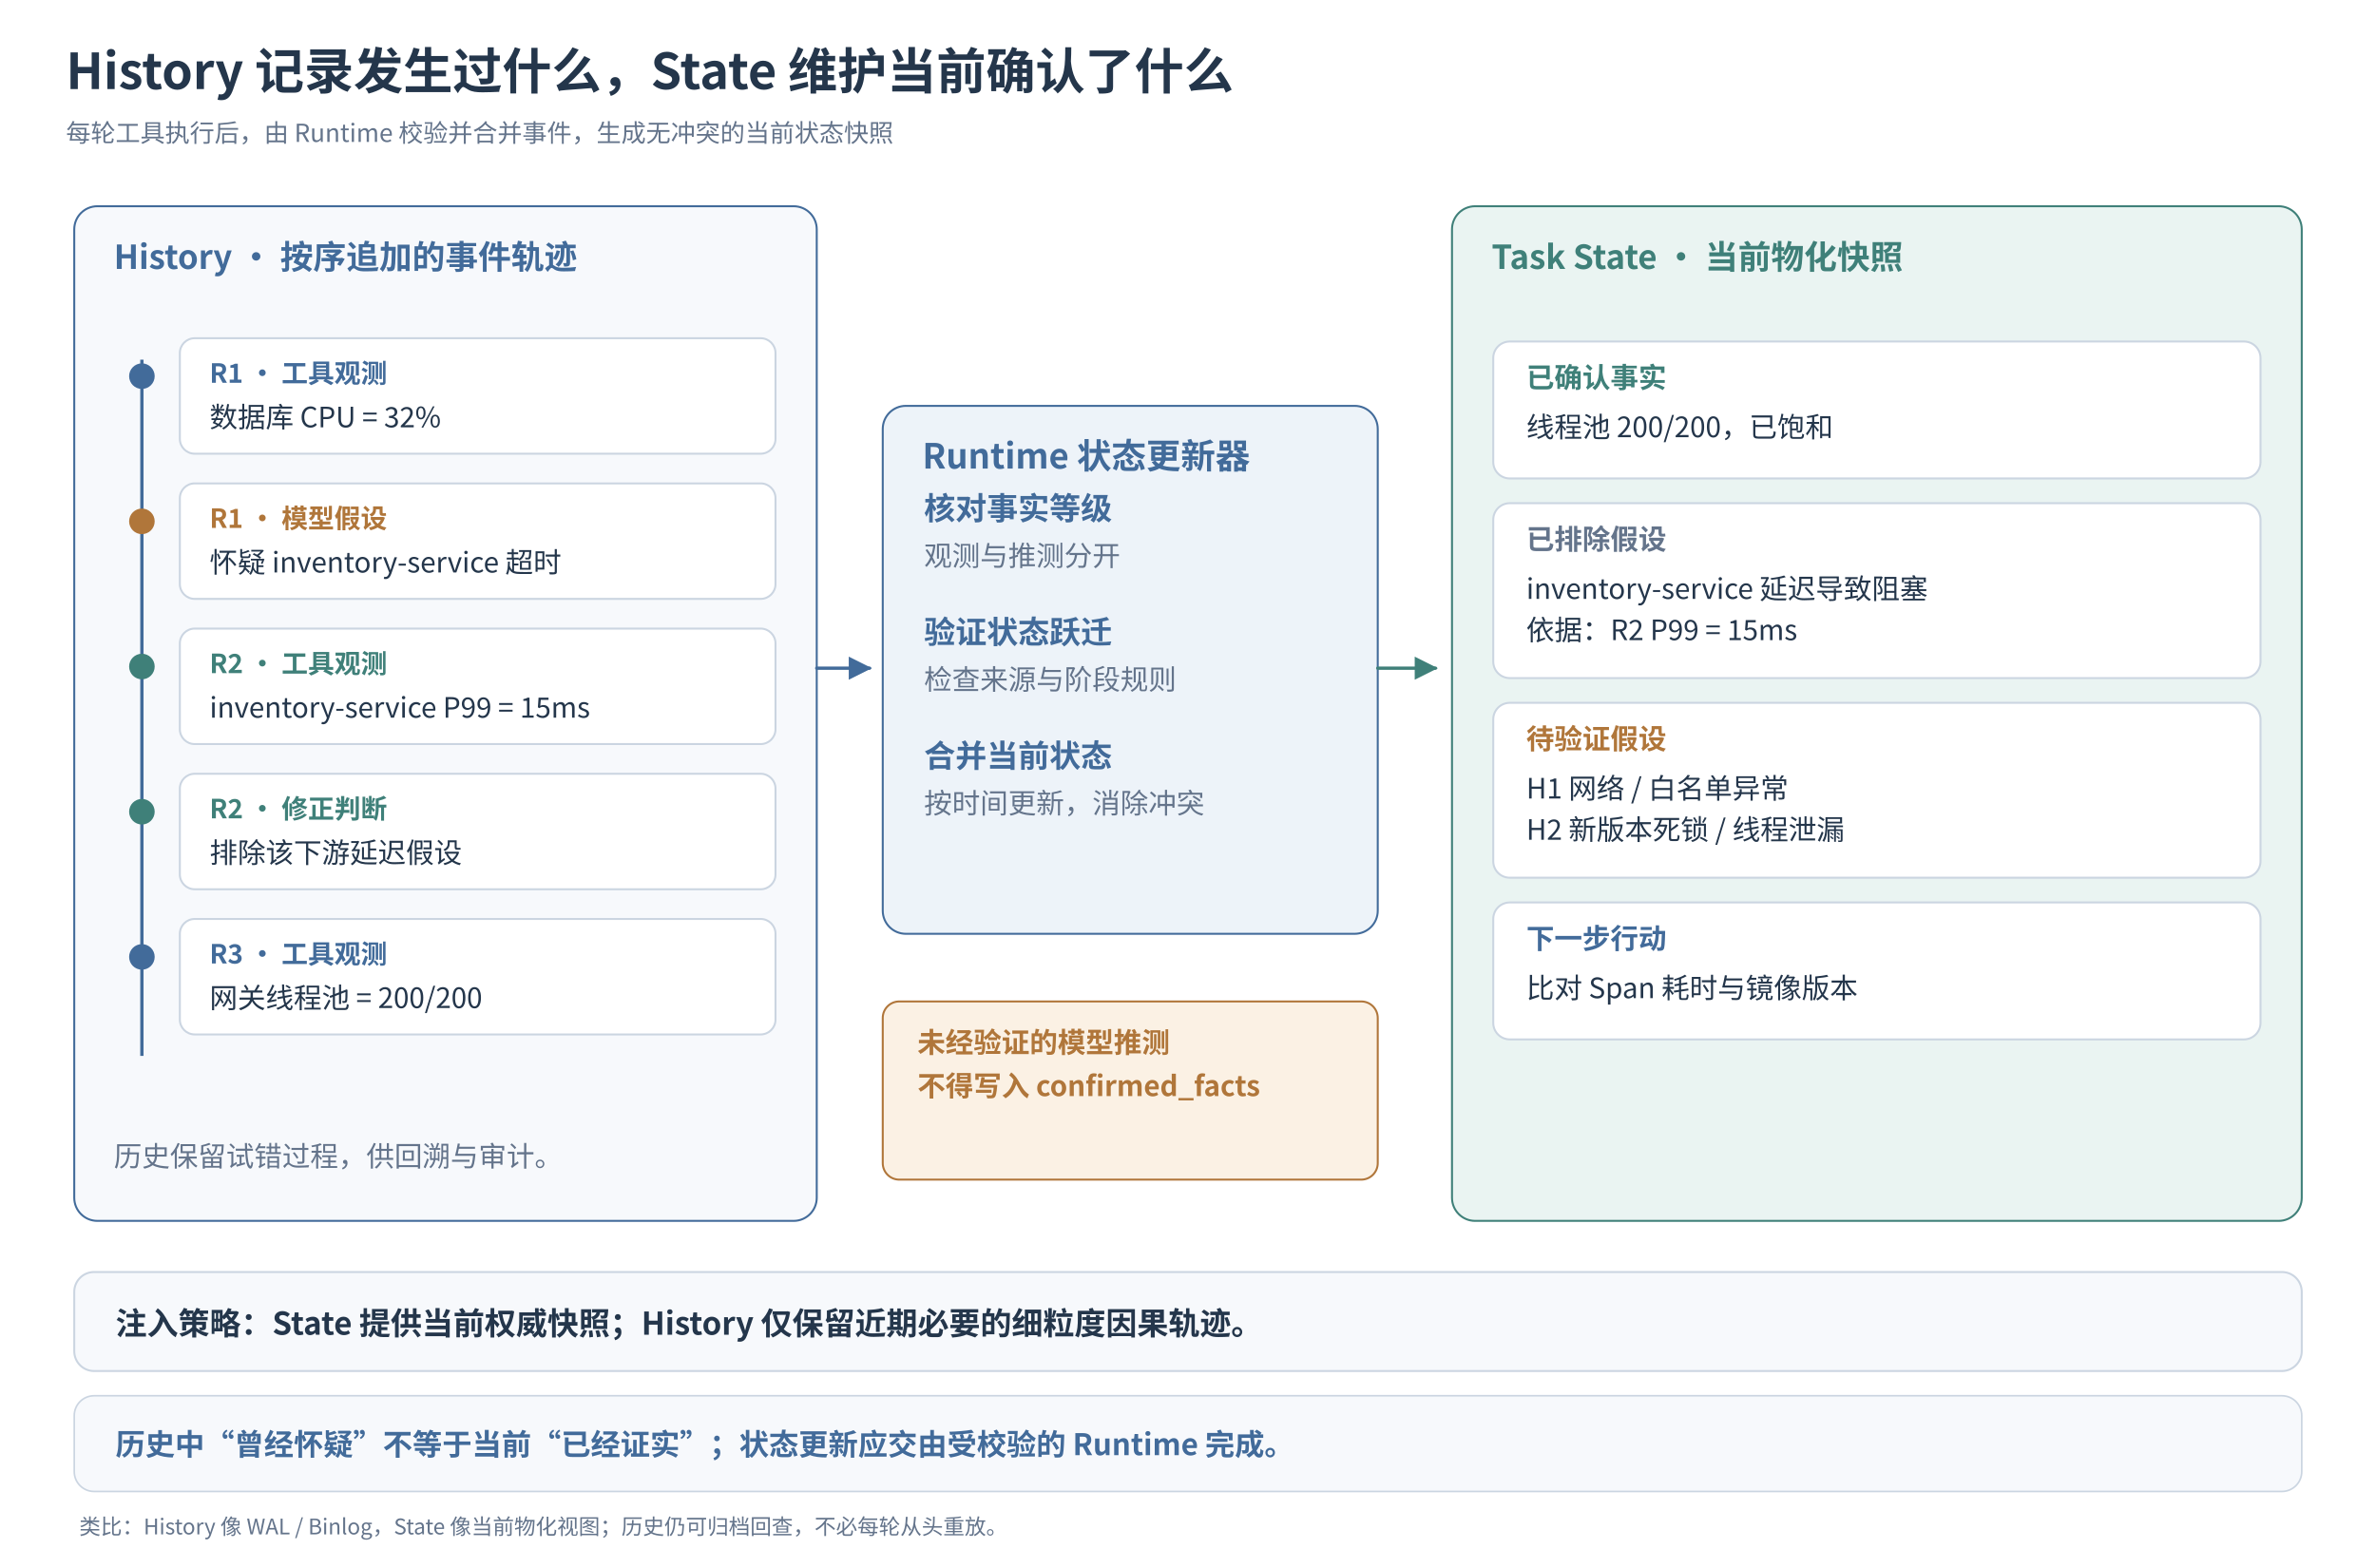
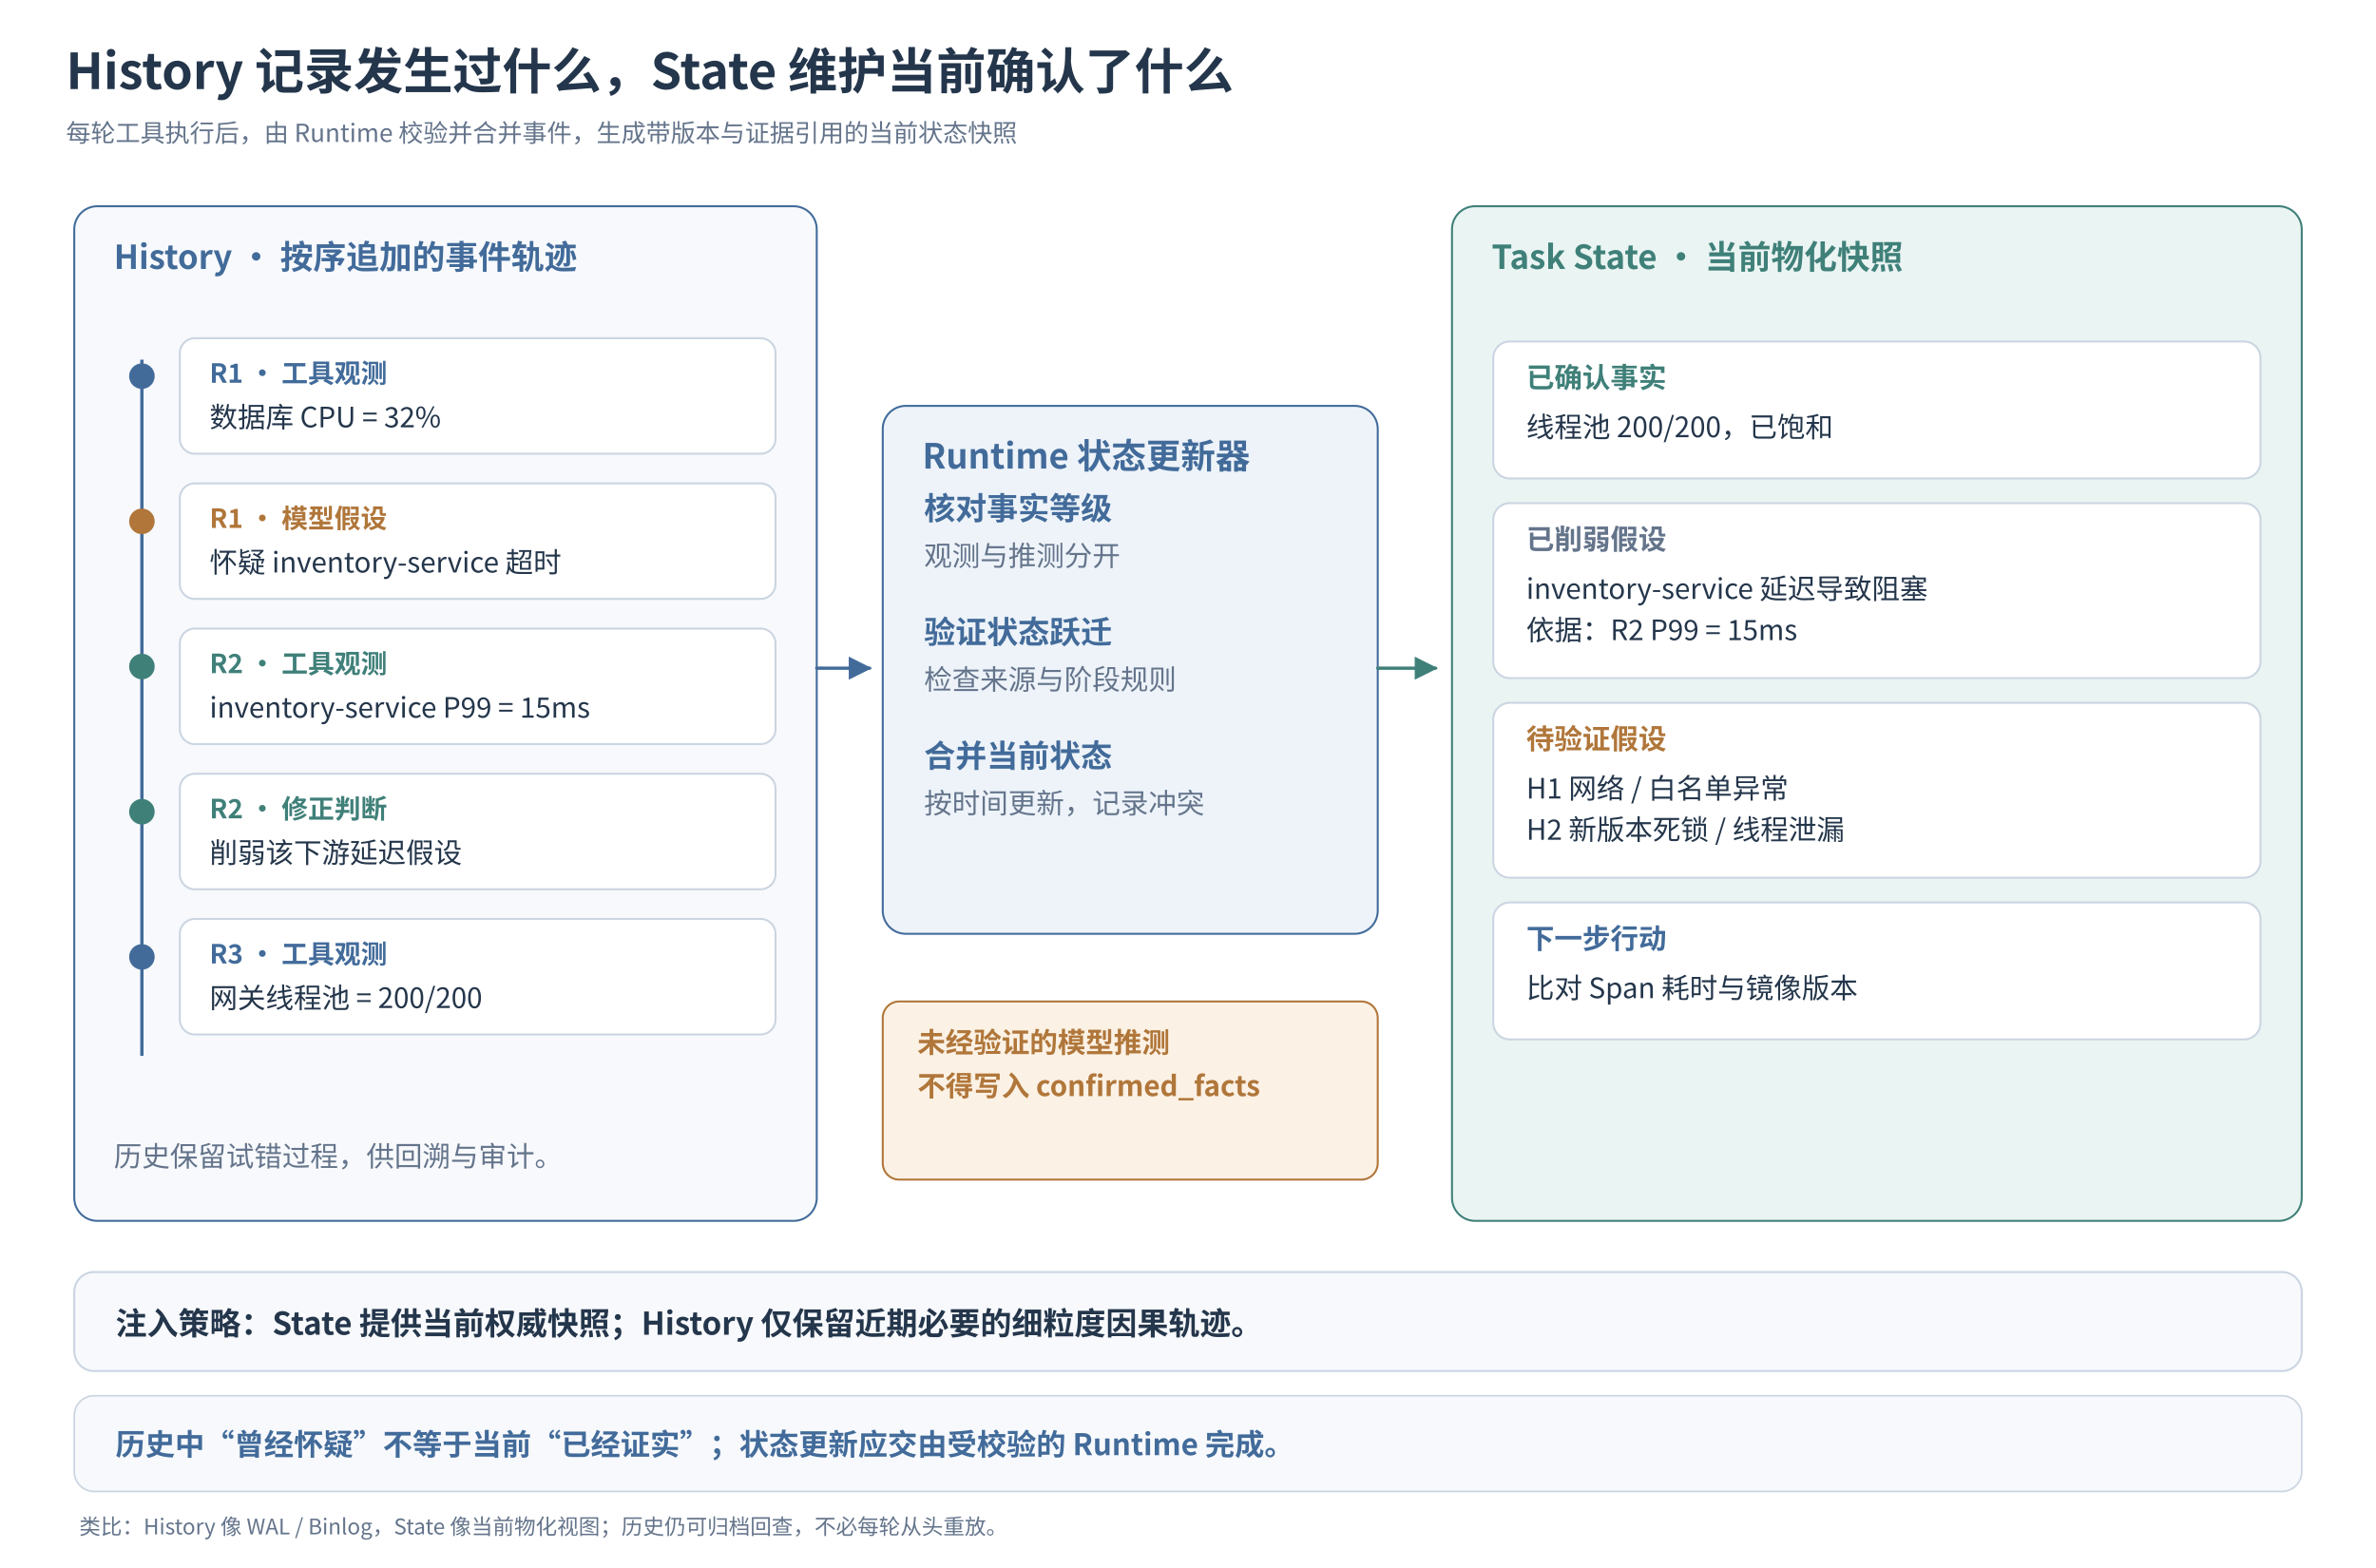
<svg xmlns="http://www.w3.org/2000/svg" width="1440px" height="950px" viewBox="0 0 1440 950" role="img" aria-labelledby="title desc">
  <defs>
    <marker id="a64748B" viewBox="0 0 10 10" refX="9" refY="5" markerWidth="7" markerHeight="7" orient="auto-start-reverse">
      <path d="M0 0L10 5L0 10Z" fill="#64748B" />
    </marker>
    <marker id="a426B9A" viewBox="0 0 10 10" refX="9" refY="5" markerWidth="7" markerHeight="7" orient="auto-start-reverse">
      <path d="M0 0L10 5L0 10Z" fill="#426B9A" />
    </marker>
    <marker id="a3F8079" viewBox="0 0 10 10" refX="9" refY="5" markerWidth="7" markerHeight="7" orient="auto-start-reverse">
      <path d="M0 0L10 5L0 10Z" fill="#3F8079" />
    </marker>
    <marker id="aB0763A" viewBox="0 0 10 10" refX="9" refY="5" markerWidth="7" markerHeight="7" orient="auto-start-reverse">
      <path d="M0 0L10 5L0 10Z" fill="#B0763A" />
    </marker>
    <marker id="aB9504A" viewBox="0 0 10 10" refX="9" refY="5" markerWidth="7" markerHeight="7" orient="auto-start-reverse">
      <path d="M0 0L10 5L0 10Z" fill="#B9504A" />
    </marker>
  </defs>
  <rect x="0" y="0" width="1440" height="950" rx="0" fill="#FFFFFF" stroke="#FFFFFF" stroke-width="1.2" />
  <text x="40" y="54" font-family="'PingFang SC','Noto Sans CJK SC','Microsoft YaHei',sans-serif" font-size="30" fill="#24364B" font-weight="700" text-anchor="start">History 记录发生过什么，State 维护当前确认了什么</text>
-   <text x="40" y="86" font-family="'PingFang SC','Noto Sans CJK SC','Microsoft YaHei',sans-serif" font-size="15" fill="#64748B" font-weight="400" text-anchor="start">每轮工具执行后，由 Runtime 校验并合并事件，生成无冲突的当前状态快照</text>
+   <text x="40" y="86" font-family="'PingFang SC','Noto Sans CJK SC','Microsoft YaHei',sans-serif" font-size="15" fill="#64748B" font-weight="400" text-anchor="start">每轮工具执行后，由 Runtime 校验并合并事件，生成带版本与证据引用的当前状态快照</text>
  <rect x="45" y="125" width="450" height="615" rx="14" fill="#F7F9FC" stroke="#426B9A" stroke-width="1.2" />
  <text x="69" y="163" font-family="'PingFang SC','Noto Sans CJK SC','Microsoft YaHei',sans-serif" font-size="20" fill="#426B9A" font-weight="700" text-anchor="start">History · 按序追加的事件轨迹</text>
  <line x1="86" y1="218" x2="86" y2="640" stroke="#426B9A" stroke-width="2" />
  <circle cx="86" cy="228" r="7" fill="#426B9A" stroke="#426B9A" stroke-width="1.5" />
  <rect x="109" y="205" width="361" height="70" rx="9" fill="#FFFFFF" stroke="#CBD5E1" stroke-width="1.2" />
  <text x="127" y="232" font-family="'PingFang SC','Noto Sans CJK SC','Microsoft YaHei',sans-serif" font-size="16" fill="#426B9A" font-weight="700" text-anchor="start">R1 · 工具观测</text>
  <text x="127" y="259" font-family="'PingFang SC','Noto Sans CJK SC','Microsoft YaHei',sans-serif" font-size="17" fill="#24364B" font-weight="400" text-anchor="start">数据库 CPU = 32%</text>
  <circle cx="86" cy="316" r="7" fill="#B0763A" stroke="#B0763A" stroke-width="1.5" />
  <rect x="109" y="293" width="361" height="70" rx="9" fill="#FFFFFF" stroke="#CBD5E1" stroke-width="1.2" />
  <text x="127" y="320" font-family="'PingFang SC','Noto Sans CJK SC','Microsoft YaHei',sans-serif" font-size="16" fill="#B0763A" font-weight="700" text-anchor="start">R1 · 模型假设</text>
  <text x="127" y="347" font-family="'PingFang SC','Noto Sans CJK SC','Microsoft YaHei',sans-serif" font-size="17" fill="#24364B" font-weight="400" text-anchor="start">怀疑 inventory-service 超时</text>
  <circle cx="86" cy="404" r="7" fill="#3F8079" stroke="#3F8079" stroke-width="1.5" />
  <rect x="109" y="381" width="361" height="70" rx="9" fill="#FFFFFF" stroke="#CBD5E1" stroke-width="1.2" />
  <text x="127" y="408" font-family="'PingFang SC','Noto Sans CJK SC','Microsoft YaHei',sans-serif" font-size="16" fill="#3F8079" font-weight="700" text-anchor="start">R2 · 工具观测</text>
  <text x="127" y="435" font-family="'PingFang SC','Noto Sans CJK SC','Microsoft YaHei',sans-serif" font-size="17" fill="#24364B" font-weight="400" text-anchor="start">inventory-service P99 = 15ms</text>
  <circle cx="86" cy="492" r="7" fill="#3F8079" stroke="#3F8079" stroke-width="1.5" />
  <rect x="109" y="469" width="361" height="70" rx="9" fill="#FFFFFF" stroke="#CBD5E1" stroke-width="1.2" />
  <text x="127" y="496" font-family="'PingFang SC','Noto Sans CJK SC','Microsoft YaHei',sans-serif" font-size="16" fill="#3F8079" font-weight="700" text-anchor="start">R2 · 修正判断</text>
-   <text x="127" y="523" font-family="'PingFang SC','Noto Sans CJK SC','Microsoft YaHei',sans-serif" font-size="17" fill="#24364B" font-weight="400" text-anchor="start">排除该下游延迟假设</text>
+   <text x="127" y="523" font-family="'PingFang SC','Noto Sans CJK SC','Microsoft YaHei',sans-serif" font-size="17" fill="#24364B" font-weight="400" text-anchor="start">削弱该下游延迟假设</text>
  <circle cx="86" cy="580" r="7" fill="#426B9A" stroke="#426B9A" stroke-width="1.5" />
  <rect x="109" y="557" width="361" height="70" rx="9" fill="#FFFFFF" stroke="#CBD5E1" stroke-width="1.2" />
  <text x="127" y="584" font-family="'PingFang SC','Noto Sans CJK SC','Microsoft YaHei',sans-serif" font-size="16" fill="#426B9A" font-weight="700" text-anchor="start">R3 · 工具观测</text>
  <text x="127" y="611" font-family="'PingFang SC','Noto Sans CJK SC','Microsoft YaHei',sans-serif" font-size="17" fill="#24364B" font-weight="400" text-anchor="start">网关线程池 = 200/200</text>
  <text x="69" y="707" font-family="'PingFang SC','Noto Sans CJK SC','Microsoft YaHei',sans-serif" font-size="17" fill="#64748B" font-weight="400" text-anchor="start">历史保留试错过程，供回溯与审计。</text>
  <rect x="535" y="246" width="300" height="320" rx="14" fill="#EDF3F9" stroke="#426B9A" stroke-width="1.2" />
  <text x="559" y="284" font-family="'PingFang SC','Noto Sans CJK SC','Microsoft YaHei',sans-serif" font-size="21" fill="#426B9A" font-weight="700" text-anchor="start">Runtime 状态更新器</text>
  <text x="560" y="315" font-family="'PingFang SC','Noto Sans CJK SC','Microsoft YaHei',sans-serif" font-size="19" fill="#426B9A" font-weight="700" text-anchor="start">核对事实等级</text>
  <text x="560" y="343" font-family="'PingFang SC','Noto Sans CJK SC','Microsoft YaHei',sans-serif" font-size="17" fill="#64748B" font-weight="400" text-anchor="start">观测与推测分开</text>
  <text x="560" y="390" font-family="'PingFang SC','Noto Sans CJK SC','Microsoft YaHei',sans-serif" font-size="19" fill="#426B9A" font-weight="700" text-anchor="start">验证状态跃迁</text>
  <text x="560" y="418" font-family="'PingFang SC','Noto Sans CJK SC','Microsoft YaHei',sans-serif" font-size="17" fill="#64748B" font-weight="400" text-anchor="start">检查来源与阶段规则</text>
  <text x="560" y="465" font-family="'PingFang SC','Noto Sans CJK SC','Microsoft YaHei',sans-serif" font-size="19" fill="#426B9A" font-weight="700" text-anchor="start">合并当前状态</text>
-   <text x="560" y="493" font-family="'PingFang SC','Noto Sans CJK SC','Microsoft YaHei',sans-serif" font-size="17" fill="#64748B" font-weight="400" text-anchor="start">按时间更新，消除冲突</text>
+   <text x="560" y="493" font-family="'PingFang SC','Noto Sans CJK SC','Microsoft YaHei',sans-serif" font-size="17" fill="#64748B" font-weight="400" text-anchor="start">按时间更新，记录冲突</text>
  <path d="M 495 405 L 527 405" fill="none" stroke="#426B9A" stroke-width="2" stroke-linejoin="round" stroke-linecap="round" marker-end="url(#a426B9A)" />
  <path d="M 835 405 L 870 405" fill="none" stroke="#3F8079" stroke-width="2" stroke-linejoin="round" stroke-linecap="round" marker-end="url(#a3F8079)" />
  <rect x="535" y="607" width="300" height="108" rx="10" fill="#FBF1E4" stroke="#B0763A" stroke-width="1.2" />
  <text x="556" y="638.0" font-family="'PingFang SC','Noto Sans CJK SC','Microsoft YaHei',sans-serif" font-size="17" fill="#B0763A" font-weight="700" text-anchor="start">未经验证的模型推测</text>
  <text x="556" y="664.35" font-family="'PingFang SC','Noto Sans CJK SC','Microsoft YaHei',sans-serif" font-size="17" fill="#B0763A" font-weight="700" text-anchor="start">不得写入 confirmed_facts</text>
  <rect x="880" y="125" width="515" height="615" rx="14" fill="#EAF4F2" stroke="#3F8079" stroke-width="1.2" />
  <text x="904" y="163" font-family="'PingFang SC','Noto Sans CJK SC','Microsoft YaHei',sans-serif" font-size="20" fill="#3F8079" font-weight="700" text-anchor="start">Task State · 当前物化快照</text>
  <rect x="905" y="207" width="465" height="83" rx="10" fill="#FFFFFF" stroke="#CBD5E1" stroke-width="1.2" />
  <text x="925" y="235" font-family="'PingFang SC','Noto Sans CJK SC','Microsoft YaHei',sans-serif" font-size="17" fill="#3F8079" font-weight="700" text-anchor="start">已确认事实</text>
  <text x="925" y="265" font-family="'PingFang SC','Noto Sans CJK SC','Microsoft YaHei',sans-serif" font-size="17" fill="#24364B" font-weight="400" text-anchor="start">线程池 200/200，已饱和</text>
  <rect x="905" y="305" width="465" height="106" rx="10" fill="#FFFFFF" stroke="#CBD5E1" stroke-width="1.2" />
-   <text x="925" y="333" font-family="'PingFang SC','Noto Sans CJK SC','Microsoft YaHei',sans-serif" font-size="17" fill="#64748B" font-weight="700" text-anchor="start">已排除假设</text>
+   <text x="925" y="333" font-family="'PingFang SC','Noto Sans CJK SC','Microsoft YaHei',sans-serif" font-size="17" fill="#64748B" font-weight="700" text-anchor="start">已削弱假设</text>
  <text x="925" y="363" font-family="'PingFang SC','Noto Sans CJK SC','Microsoft YaHei',sans-serif" font-size="17" fill="#24364B" font-weight="400" text-anchor="start">inventory-service 延迟导致阻塞</text>
  <text x="925" y="388" font-family="'PingFang SC','Noto Sans CJK SC','Microsoft YaHei',sans-serif" font-size="17" fill="#24364B" font-weight="400" text-anchor="start">依据：R2 P99 = 15ms</text>
  <rect x="905" y="426" width="465" height="106" rx="10" fill="#FFFFFF" stroke="#CBD5E1" stroke-width="1.2" />
  <text x="925" y="454" font-family="'PingFang SC','Noto Sans CJK SC','Microsoft YaHei',sans-serif" font-size="17" fill="#B0763A" font-weight="700" text-anchor="start">待验证假设</text>
  <text x="925" y="484" font-family="'PingFang SC','Noto Sans CJK SC','Microsoft YaHei',sans-serif" font-size="17" fill="#24364B" font-weight="400" text-anchor="start">H1 网络 / 白名单异常</text>
  <text x="925" y="509" font-family="'PingFang SC','Noto Sans CJK SC','Microsoft YaHei',sans-serif" font-size="17" fill="#24364B" font-weight="400" text-anchor="start">H2 新版本死锁 / 线程泄漏</text>
  <rect x="905" y="547" width="465" height="83" rx="10" fill="#FFFFFF" stroke="#CBD5E1" stroke-width="1.2" />
  <text x="925" y="575" font-family="'PingFang SC','Noto Sans CJK SC','Microsoft YaHei',sans-serif" font-size="17" fill="#426B9A" font-weight="700" text-anchor="start">下一步行动</text>
  <text x="925" y="605" font-family="'PingFang SC','Noto Sans CJK SC','Microsoft YaHei',sans-serif" font-size="17" fill="#24364B" font-weight="400" text-anchor="start">比对 Span 耗时与镜像版本</text>
  <rect x="45" y="771" width="1350" height="60" rx="12" fill="#F7F9FC" stroke="#CBD5E1" stroke-width="1.2" />
  <text x="70" y="809" font-family="'PingFang SC','Noto Sans CJK SC','Microsoft YaHei',sans-serif" font-size="19" fill="#24364B" font-weight="700" text-anchor="start">注入策略：State 提供当前权威快照；History 仅保留近期必要的细粒度因果轨迹。</text>
  <rect x="45" y="846" width="1350" height="58" rx="12" fill="#F7F9FC" stroke="#CBD5E1" stroke-width="1" />
  <text x="70" y="882" font-family="'PingFang SC','Noto Sans CJK SC','Microsoft YaHei',sans-serif" font-size="18" fill="#426B9A" font-weight="700" text-anchor="start">历史中“曾经怀疑”不等于当前“已经证实”；状态更新应交由受校验的 Runtime 完成。</text>
  <text x="48" y="930" font-family="'PingFang SC','Noto Sans CJK SC','Microsoft YaHei',sans-serif" font-size="13" fill="#64748B" font-weight="400" text-anchor="start">类比：History 像 WAL / Binlog，State 像当前物化视图；历史仍可归档回查，不必每轮从头重放。</text>
</svg>
